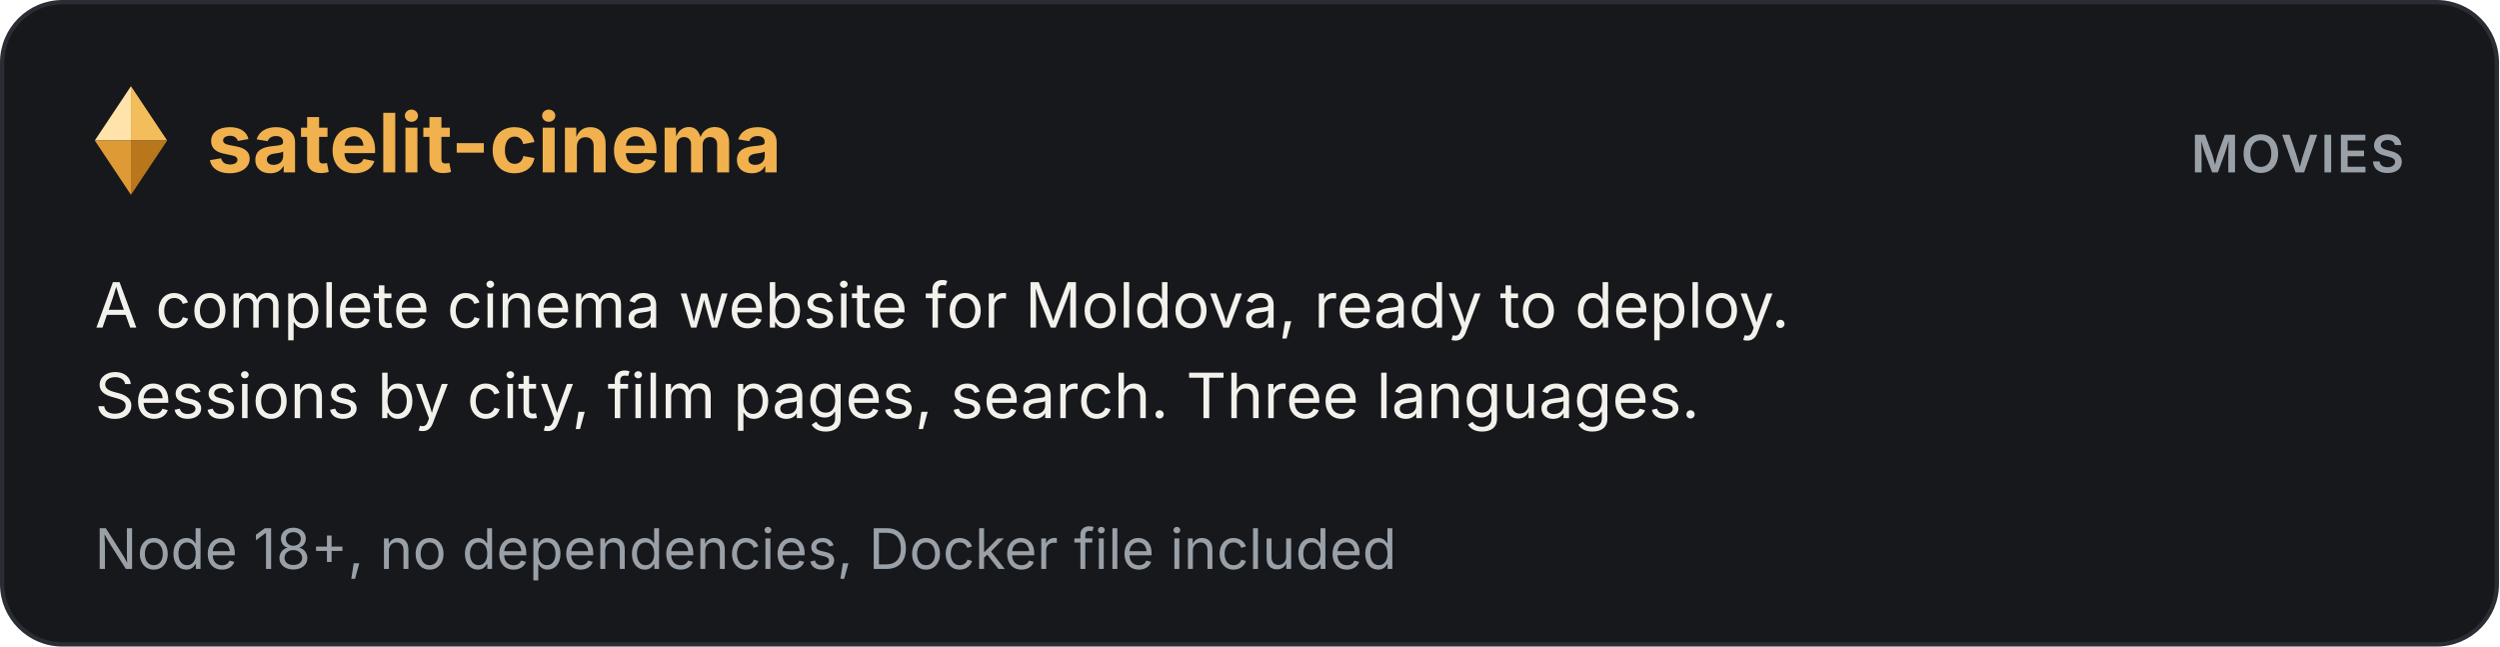
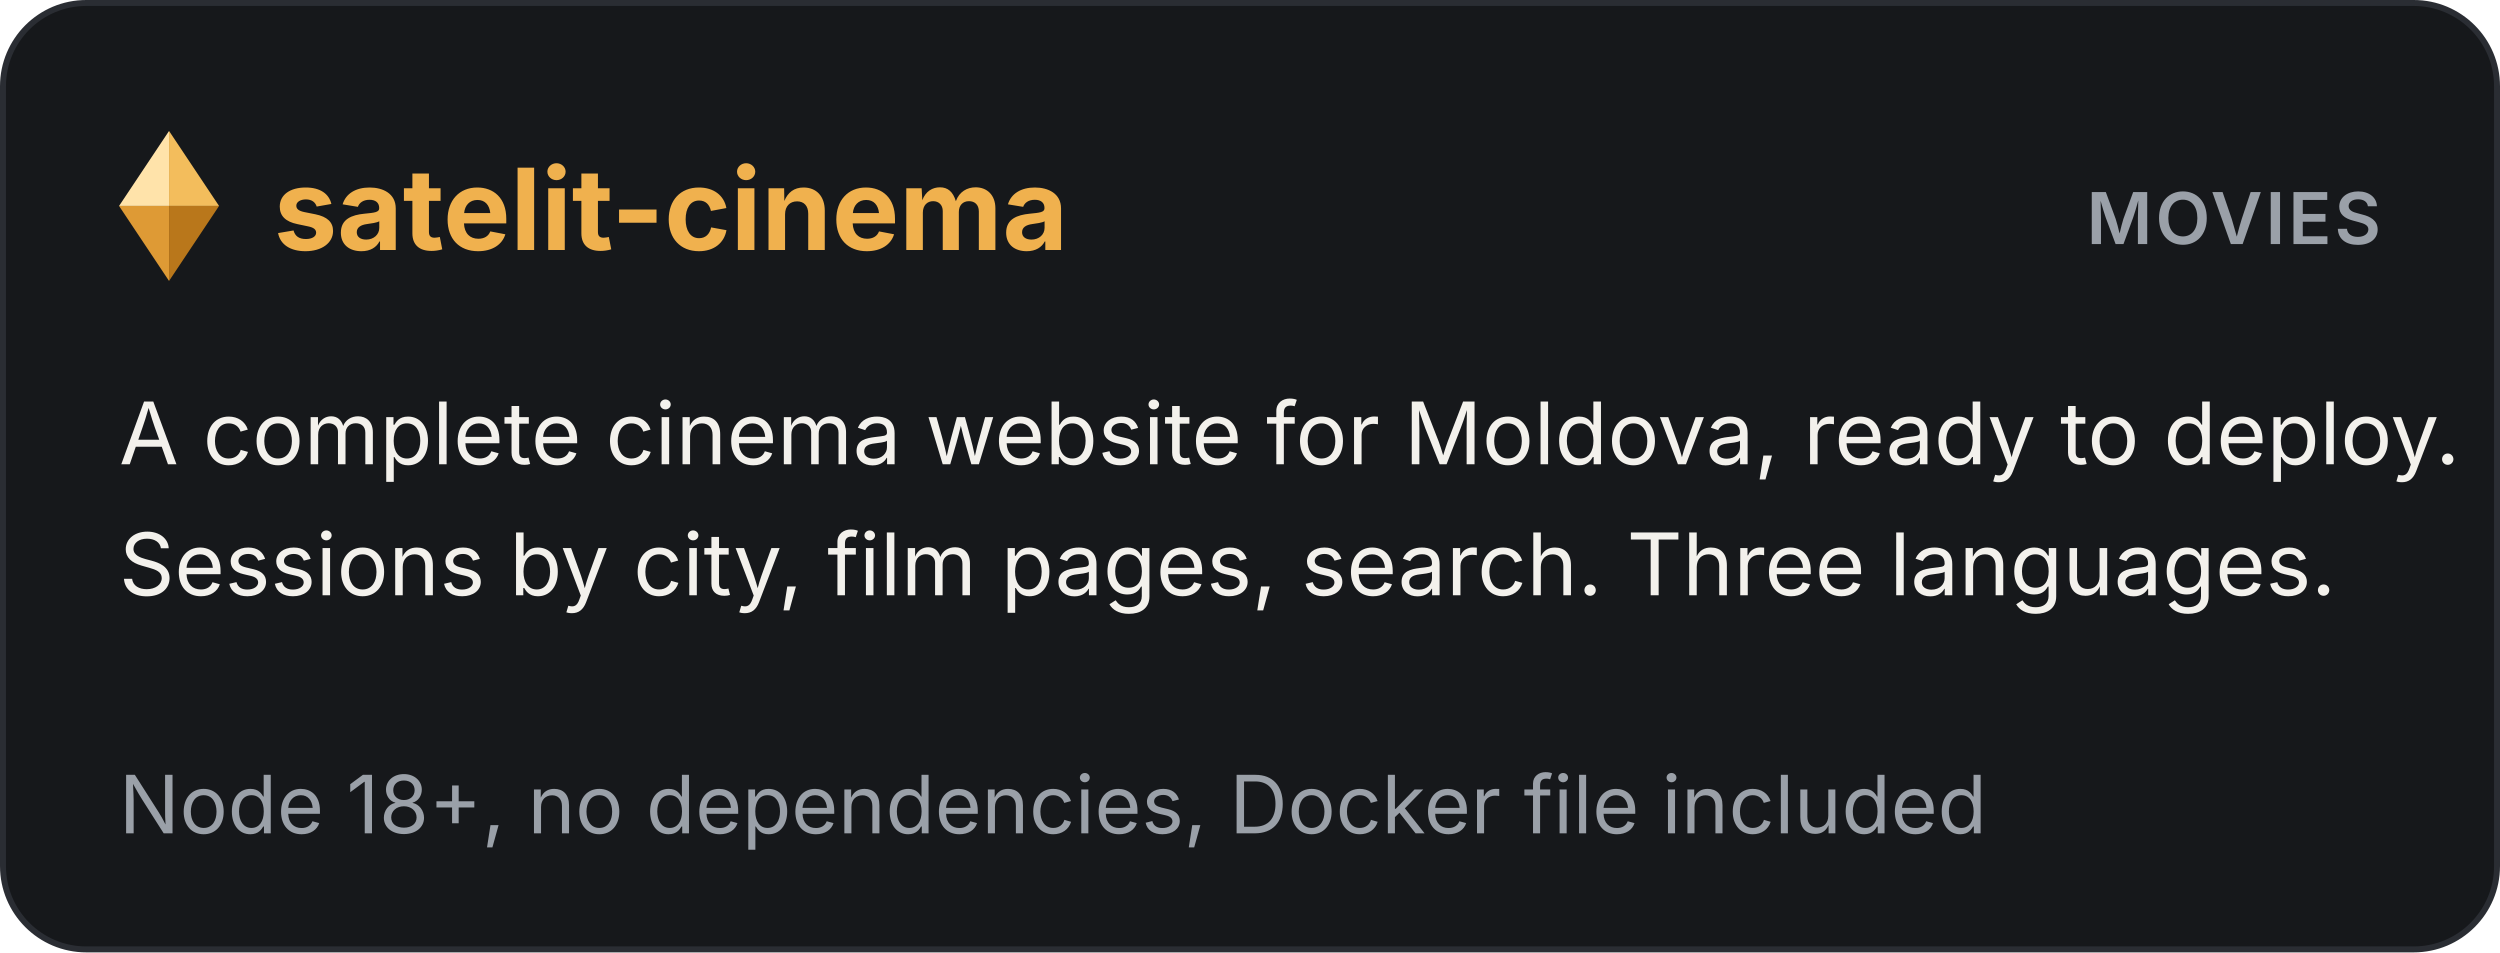
- <svg xmlns="http://www.w3.org/2000/svg" width="580" height="150" viewBox="0 0 580 150" role="img" aria-label="satelit-cinema: A complete cinema website for Moldova, ready to deploy. Sessions by city, film pages, search. Three languages.">
-   <style>.n{font:700 19px -apple-system,BlinkMacSystemFont,'Segoe UI',Inter,Helvetica,Arial,sans-serif;fill:#F0B14E}.d{font:400 14.5px -apple-system,BlinkMacSystemFont,'Segoe UI',Inter,Helvetica,Arial,sans-serif;fill:#F3F1EC}.m{font:400 13px -apple-system,BlinkMacSystemFont,'Segoe UI',Inter,Helvetica,Arial,sans-serif;fill:#9AA0A8}.tag{font:600 12px -apple-system,BlinkMacSystemFont,'Segoe UI',Inter,Helvetica,Arial,sans-serif;fill:#9AA0A8;letter-spacing:.5px}
- .b{transition:none}.edge{stroke:#F0B14E;stroke-opacity:0;animation:e 5s ease-in-out infinite 2.4s}@keyframes e{0%,70%,100%{stroke-opacity:0}85%{stroke-opacity:.6}}@media (prefers-reduced-motion:reduce){*{animation:none!important}}</style>
-   <rect x=".5" y=".5" width="579" height="149" rx="14" fill="#16181B" stroke="#2A2D33" />
-   <rect x=".5" y=".5" width="579" height="149" rx="14" fill="none" class="edge" stroke-width="1.5" />
-   <g transform="translate(22 20) scale(0.42)" class="">
+ <svg xmlns="http://www.w3.org/2000/svg" width="420" height="160" viewBox="0 0 420 160" role="img" aria-label="satelit-cinema: A complete cinema website for Moldova, ready to deploy. Sessions by city, film pages, search. Three languages.">
+   <style>.n{font:700 19px -apple-system,BlinkMacSystemFont,'Segoe UI',Inter,Helvetica,Arial,sans-serif;fill:#F0B14E}.d{font:400 14.5px -apple-system,BlinkMacSystemFont,'Segoe UI',Inter,Helvetica,Arial,sans-serif;fill:#F3F1EC}.m{font:400 13.5px -apple-system,BlinkMacSystemFont,'Segoe UI',Inter,Helvetica,Arial,sans-serif;fill:#9AA0A8}.tag{font:600 12px -apple-system,BlinkMacSystemFont,'Segoe UI',Inter,Helvetica,Arial,sans-serif;fill:#9AA0A8;letter-spacing:.5px}
+ .edge{stroke:#F0B14E;stroke-opacity:0;animation:e 5s ease-in-out infinite 2.4s}@keyframes e{0%,70%,100%{stroke-opacity:0}85%{stroke-opacity:.6}}@media (prefers-reduced-motion:reduce){*{animation:none!important}}</style>
+   <rect x=".5" y=".5" width="419" height="159" rx="14" fill="#16181B" stroke="#2A2D33" />
+   <rect x=".5" y=".5" width="419" height="159" rx="14" fill="none" class="edge" stroke-width="1.5" />
+   <g transform="translate(20 22) scale(0.42)" class="">
    <path d="M0 30L20 0L20 30Z" fill="#FFE3AA" />
    <path d="M20 0L40 30L20 30Z" fill="#F3BD5C" />
    <path d="M0 30L20 60L20 30Z" fill="#DE9A35" />
    <path d="M20 60L40 30L20 30Z" fill="#B9771B" />
  </g>
-   <text x="48" y="40" class="n">satelit-cinema</text>
-   <text x="558" y="40" class="tag" text-anchor="end">MOVIES</text>
-   <text x="22" y="76" class="d">A complete cinema website for Moldova, ready to deploy.</text>
-   <text x="22" y="97" class="d">Sessions by city, film pages, search. Three languages.</text>
-   <text x="22" y="132" class="m">Node 18+, no dependencies, Docker file included</text>
+   <text x="46" y="42" class="n">satelit-cinema</text>
+   <text x="400" y="41" class="tag" text-anchor="end">MOVIES</text>
+   <text x="20" y="78" class="d">A complete cinema website for Moldova, ready to deploy.</text>
+   <text x="20" y="100" class="d">Sessions by city, film pages, search. Three languages.</text>
+   <text x="20" y="140" class="m">Node 18+, no dependencies, Docker file included</text>
</svg>
